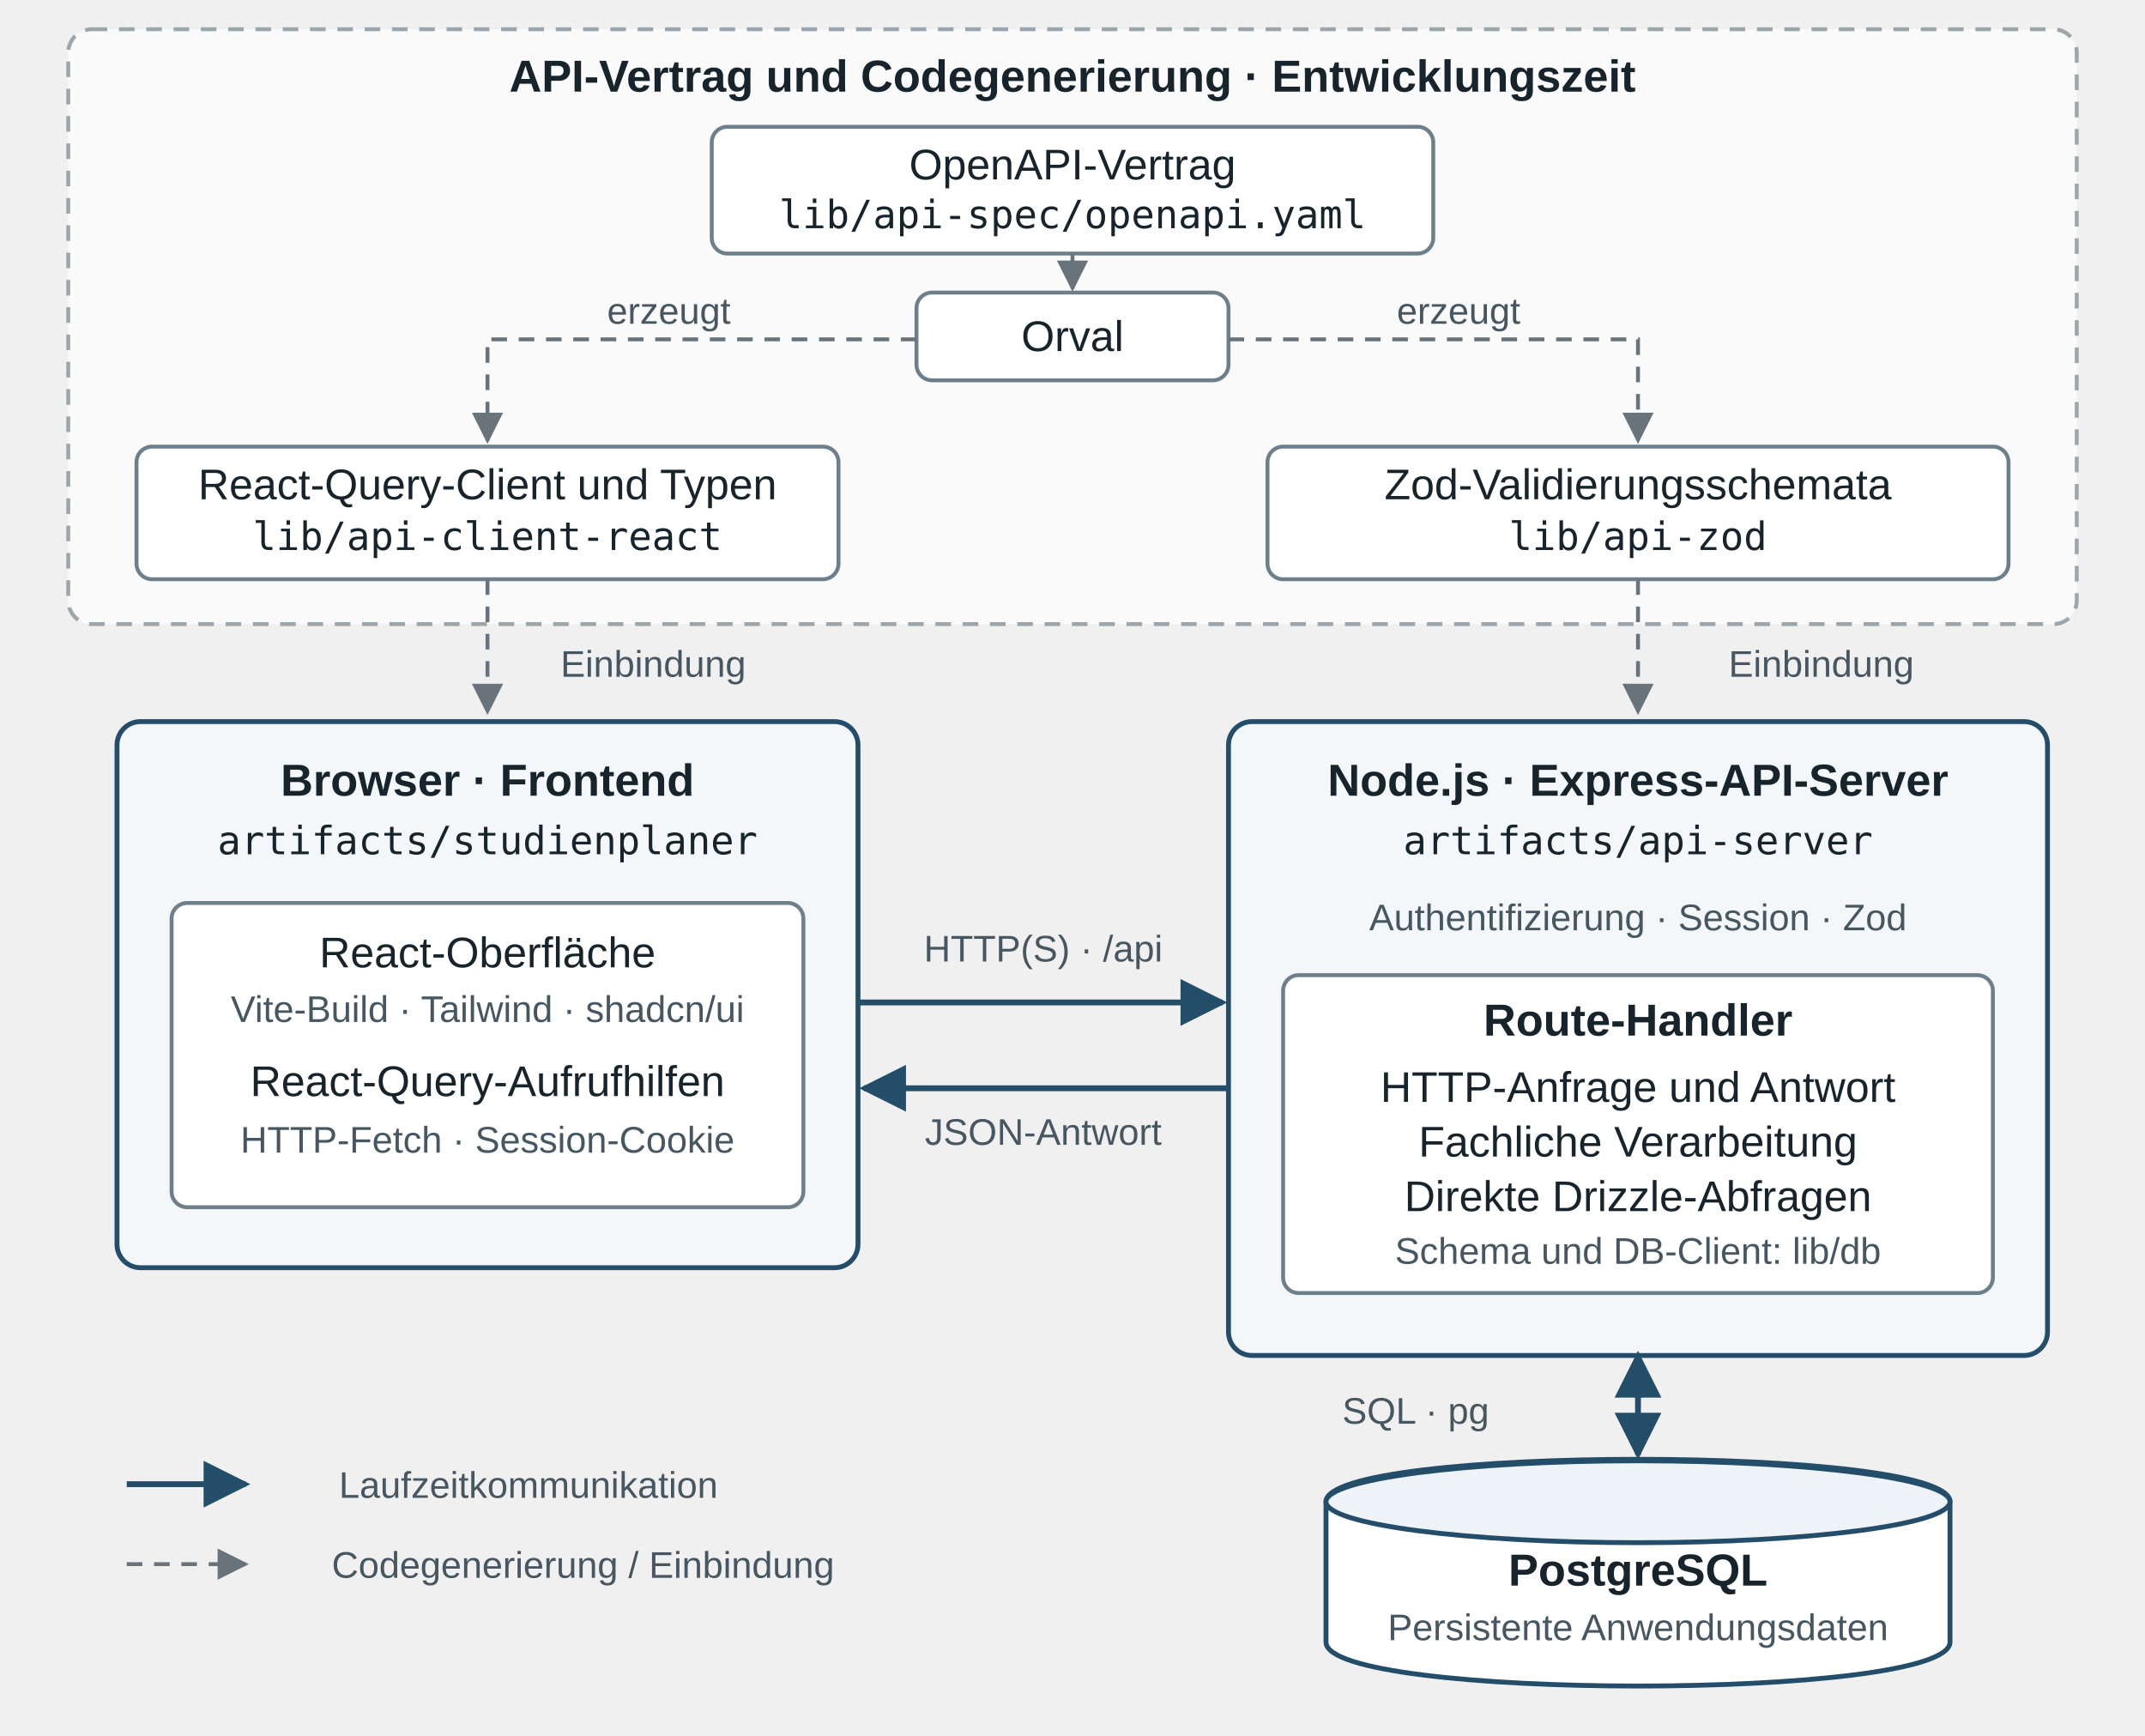
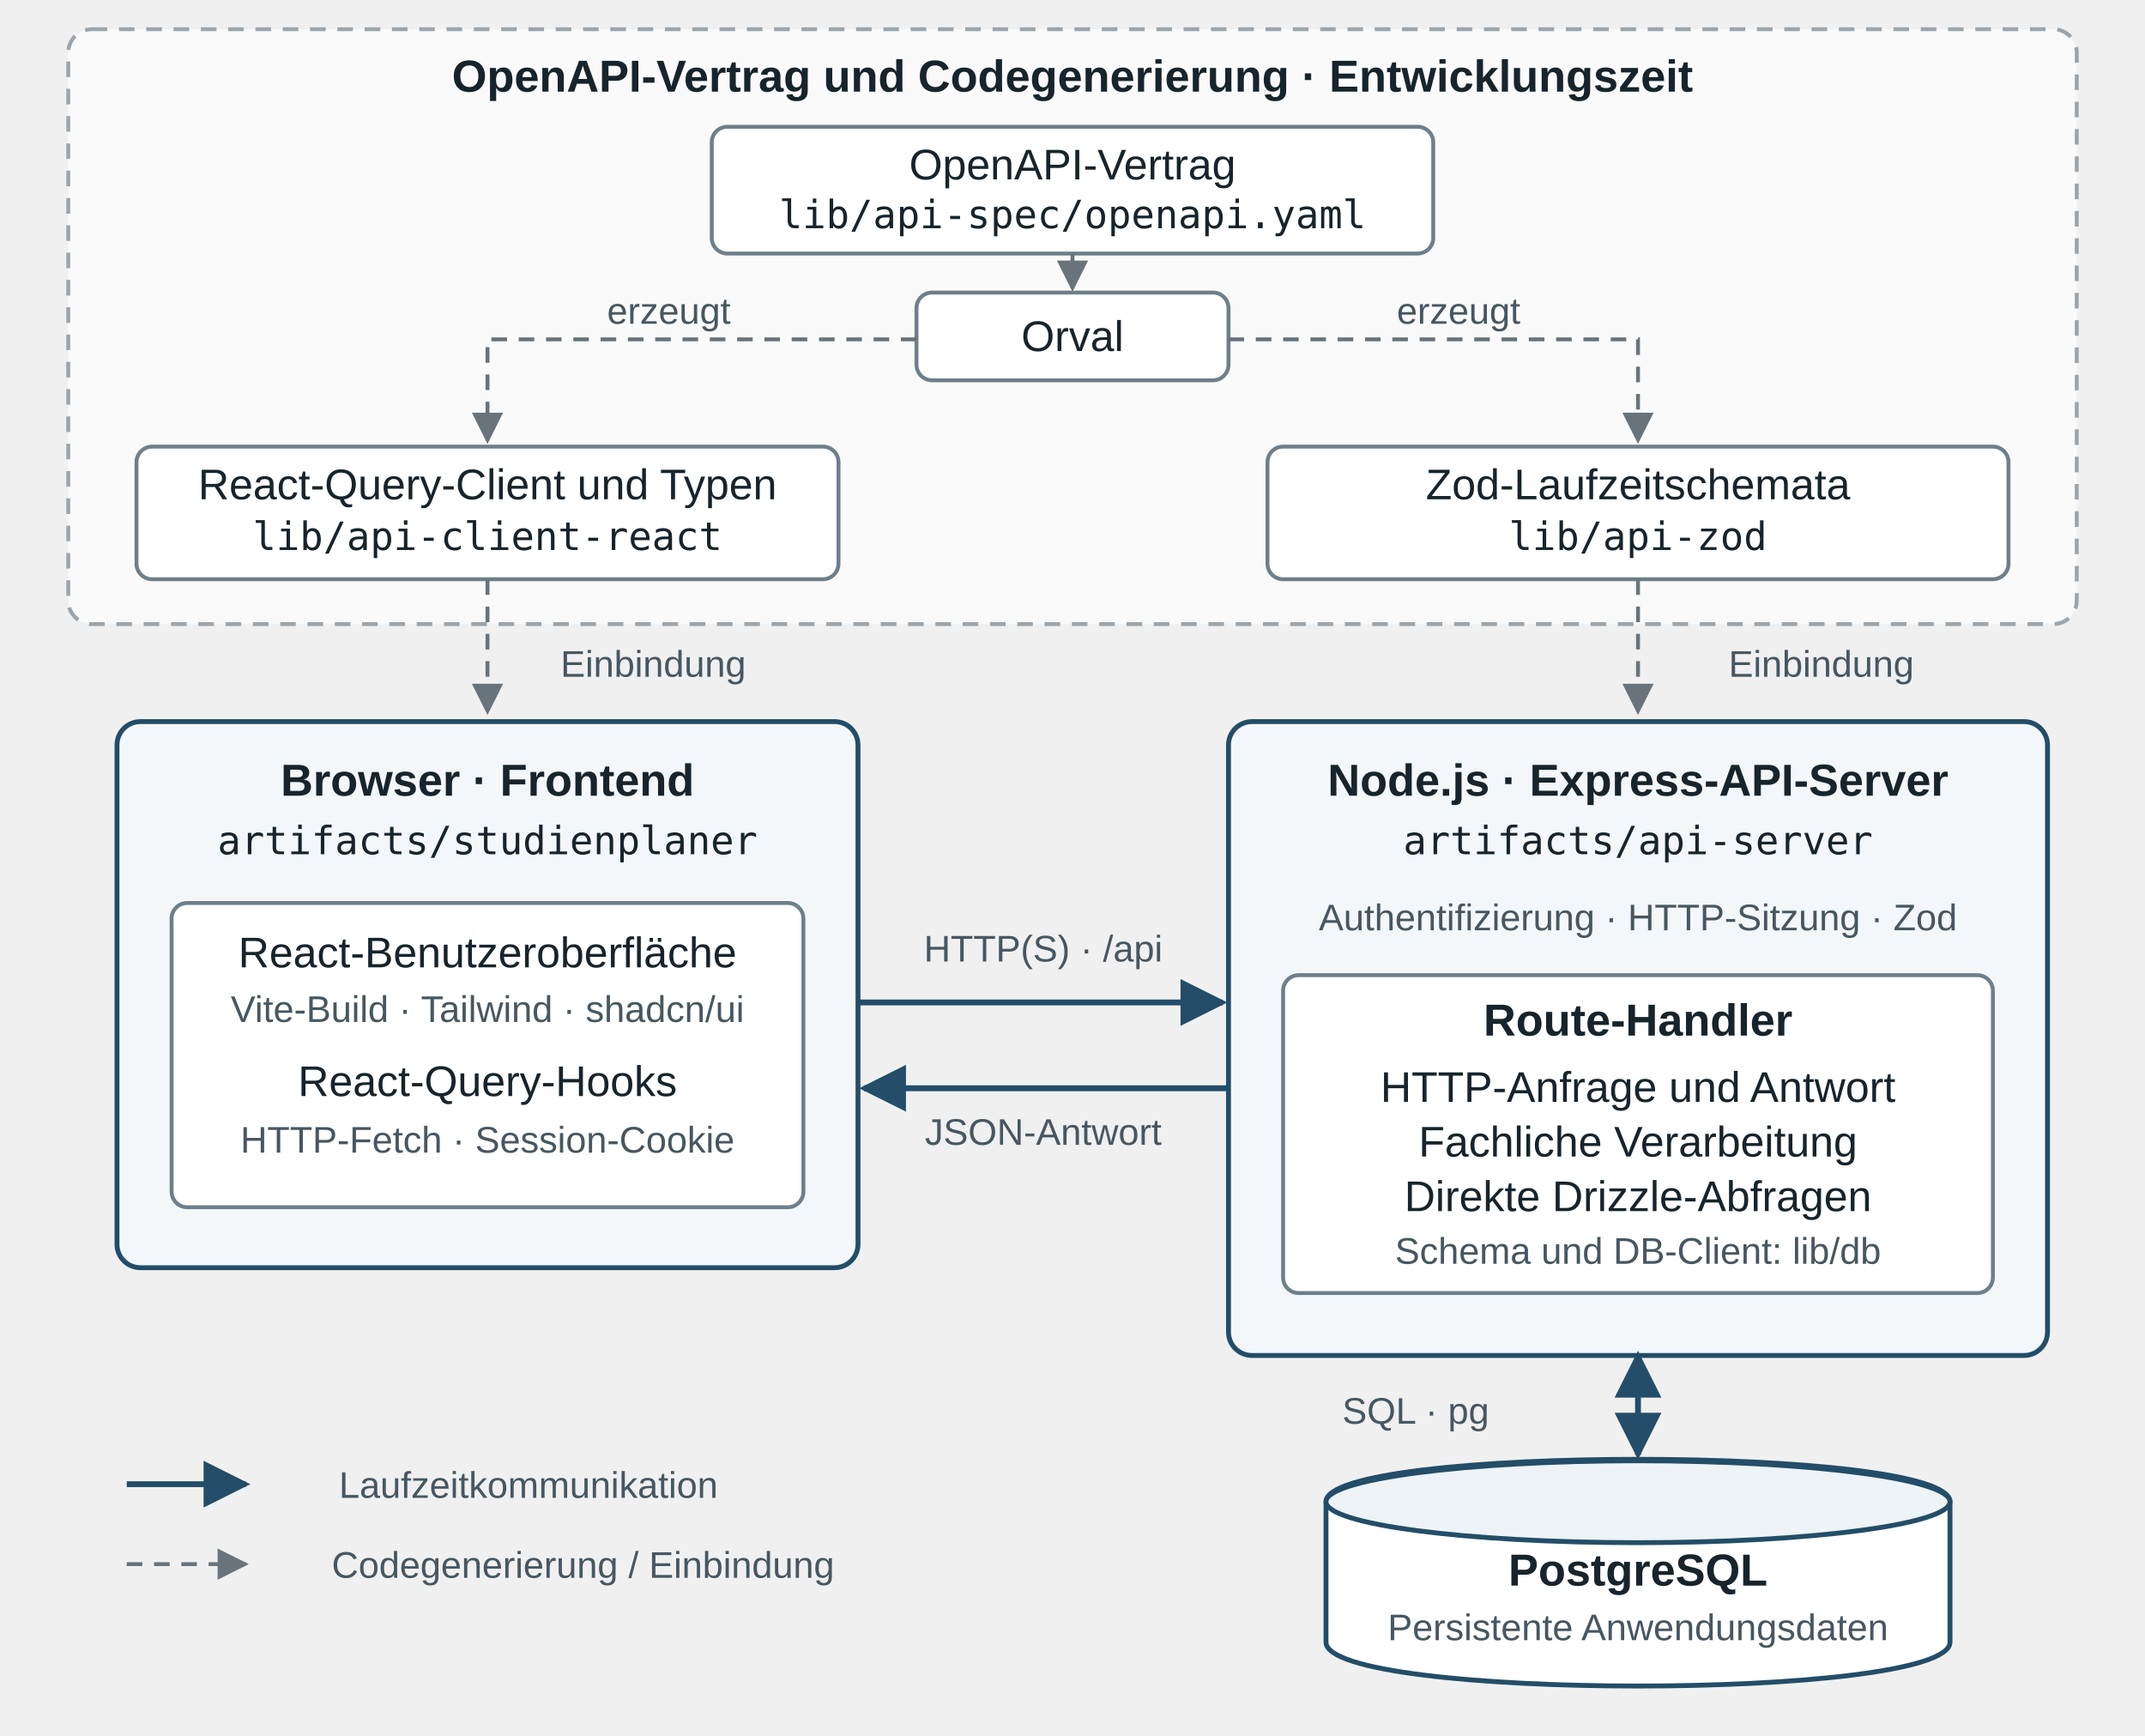
<svg xmlns="http://www.w3.org/2000/svg" width="1100" height="890" viewBox="0 0 1100 890" role="img" aria-labelledby="title description">
  <defs>
    <marker id="runtime-arrow" viewBox="0 0 10 10" refX="9" refY="5" markerWidth="8" markerHeight="8" orient="auto-start-reverse">
      <path d="M 0 0 L 10 5 L 0 10 z" fill="#234d68" />
    </marker>
    <marker id="build-arrow" viewBox="0 0 10 10" refX="9" refY="5" markerWidth="8" markerHeight="8" orient="auto">
      <path d="M 0 0 L 10 5 L 0 10 z" fill="#68737b" />
    </marker>
    <style>
      text { font-family: Arial, sans-serif; fill: #17242c; font-size: 22px; text-anchor: middle; }
      .heading { font-size: 23px; font-weight: 700; }
      .code { font-family: Consolas, monospace; font-size: 20px; }
      .note { font-size: 19px; fill: #475761; }
      .box { fill: #ffffff; stroke: #6d7f8b; stroke-width: 2; rx: 8; }
      .runtime { fill: #f3f7fa; stroke: #234d68; stroke-width: 2.5; rx: 12; }
      .build { fill: none; stroke: #68737b; stroke-width: 2; stroke-dasharray: 8 6; marker-end: url(#build-arrow); }
      .flow { fill: none; stroke: #234d68; stroke-width: 3; marker-end: url(#runtime-arrow); }
    </style>
  </defs>
  <rect x="35" y="15" width="1030" height="305" rx="12" fill="#fafafa" stroke="#9ba5ac" stroke-width="2" stroke-dasharray="8 6" />
-   <text x="550" y="47" class="heading">API-Vertrag und Codegenerierung · Entwicklungszeit</text>
+   <text x="550" y="47" class="heading">OpenAPI-Vertrag und Codegenerierung · Entwicklungszeit</text>
  <rect class="box" x="365" y="65" width="370" height="65" />
  <text x="550" y="92">OpenAPI-Vertrag</text>
  <text x="550" y="117" class="code">lib/api-spec/openapi.yaml</text>
  <path class="build" d="M550 130 V148" />
  <rect class="box" x="470" y="150" width="160" height="45" />
  <text x="550" y="180">Orval</text>
  <path class="build" d="M470 174 H250 V226" />
  <path class="build" d="M630 174 H840 V226" />
  <text x="343" y="166" class="note">erzeugt</text>
  <text x="748" y="166" class="note">erzeugt</text>
  <rect class="box" x="70" y="229" width="360" height="68" />
  <text x="250" y="256">React-Query-Client und Typen</text>
  <text x="250" y="282" class="code">lib/api-client-react</text>
  <rect class="box" x="650" y="229" width="380" height="68" />
-   <text x="840" y="256">Zod-Validierungsschemata</text>
+   <text x="840" y="256">Zod-Laufzeitschemata</text>
  <text x="840" y="282" class="code">lib/api-zod</text>
  <path class="build" d="M250 297 V365" />
  <path class="build" d="M840 297 V365" />
  <text x="335" y="347" class="note">Einbindung</text>
  <text x="934" y="347" class="note">Einbindung</text>
  <rect class="runtime" x="60" y="370" width="380" height="280" />
  <text x="250" y="408" class="heading">Browser · Frontend</text>
  <text x="250" y="438" class="code">artifacts/studienplaner</text>
  <rect class="box" x="88" y="463" width="324" height="156" />
-   <text x="250" y="496">React-Oberfläche</text>
+   <text x="250" y="496">React-Benutzeroberfläche</text>
  <text x="250" y="524" class="note">Vite-Build · Tailwind · shadcn/ui</text>
-   <text x="250" y="562">React-Query-Aufrufhilfen</text>
+   <text x="250" y="562">React-Query-Hooks</text>
  <text x="250" y="591" class="note">HTTP-Fetch · Session-Cookie</text>
  <rect class="runtime" x="630" y="370" width="420" height="325" />
  <text x="840" y="408" class="heading">Node.js · Express-API-Server</text>
  <text x="840" y="438" class="code">artifacts/api-server</text>
-   <text x="840" y="477" class="note">Authentifizierung · Session · Zod</text>
+   <text x="840" y="477" class="note">Authentifizierung · HTTP-Sitzung · Zod</text>
  <rect class="box" x="658" y="500" width="364" height="163" />
  <text x="840" y="531" class="heading">Route-Handler</text>
  <text x="840" y="565">HTTP-Anfrage und Antwort</text>
  <text x="840" y="593">Fachliche Verarbeitung</text>
  <text x="840" y="621">Direkte Drizzle-Abfragen</text>
  <text x="840" y="648" class="note">Schema und DB-Client: lib/db</text>
  <text x="535" y="493" class="note">HTTP(S) · /api</text>
  <path class="flow" d="M440 514 H627" />
  <path class="flow" d="M630 558 H443" />
  <text x="535" y="587" class="note">JSON-Antwort</text>
  <path class="flow" d="M840 695 V746" marker-start="url(#runtime-arrow)" />
  <text x="726" y="730" class="note">SQL · pg</text>
  <path d="M680 770 C680 741 1000 741 1000 770 L1000 842 C1000 872 680 872 680 842 Z" fill="#ffffff" stroke="#234d68" stroke-width="2.5" />
  <ellipse cx="840" cy="770" rx="160" ry="21" fill="#edf3f7" stroke="#234d68" stroke-width="2.5" />
  <text x="840" y="813" class="heading">PostgreSQL</text>
  <text x="840" y="841" class="note">Persistente Anwendungsdaten</text>
  <path class="flow" d="M65 761 H126" />
  <text x="271" y="768" class="note">Laufzeitkommunikation</text>
  <path class="build" d="M65 802 H126" />
  <text x="299" y="809" class="note">Codegenerierung / Einbindung</text>
</svg>
